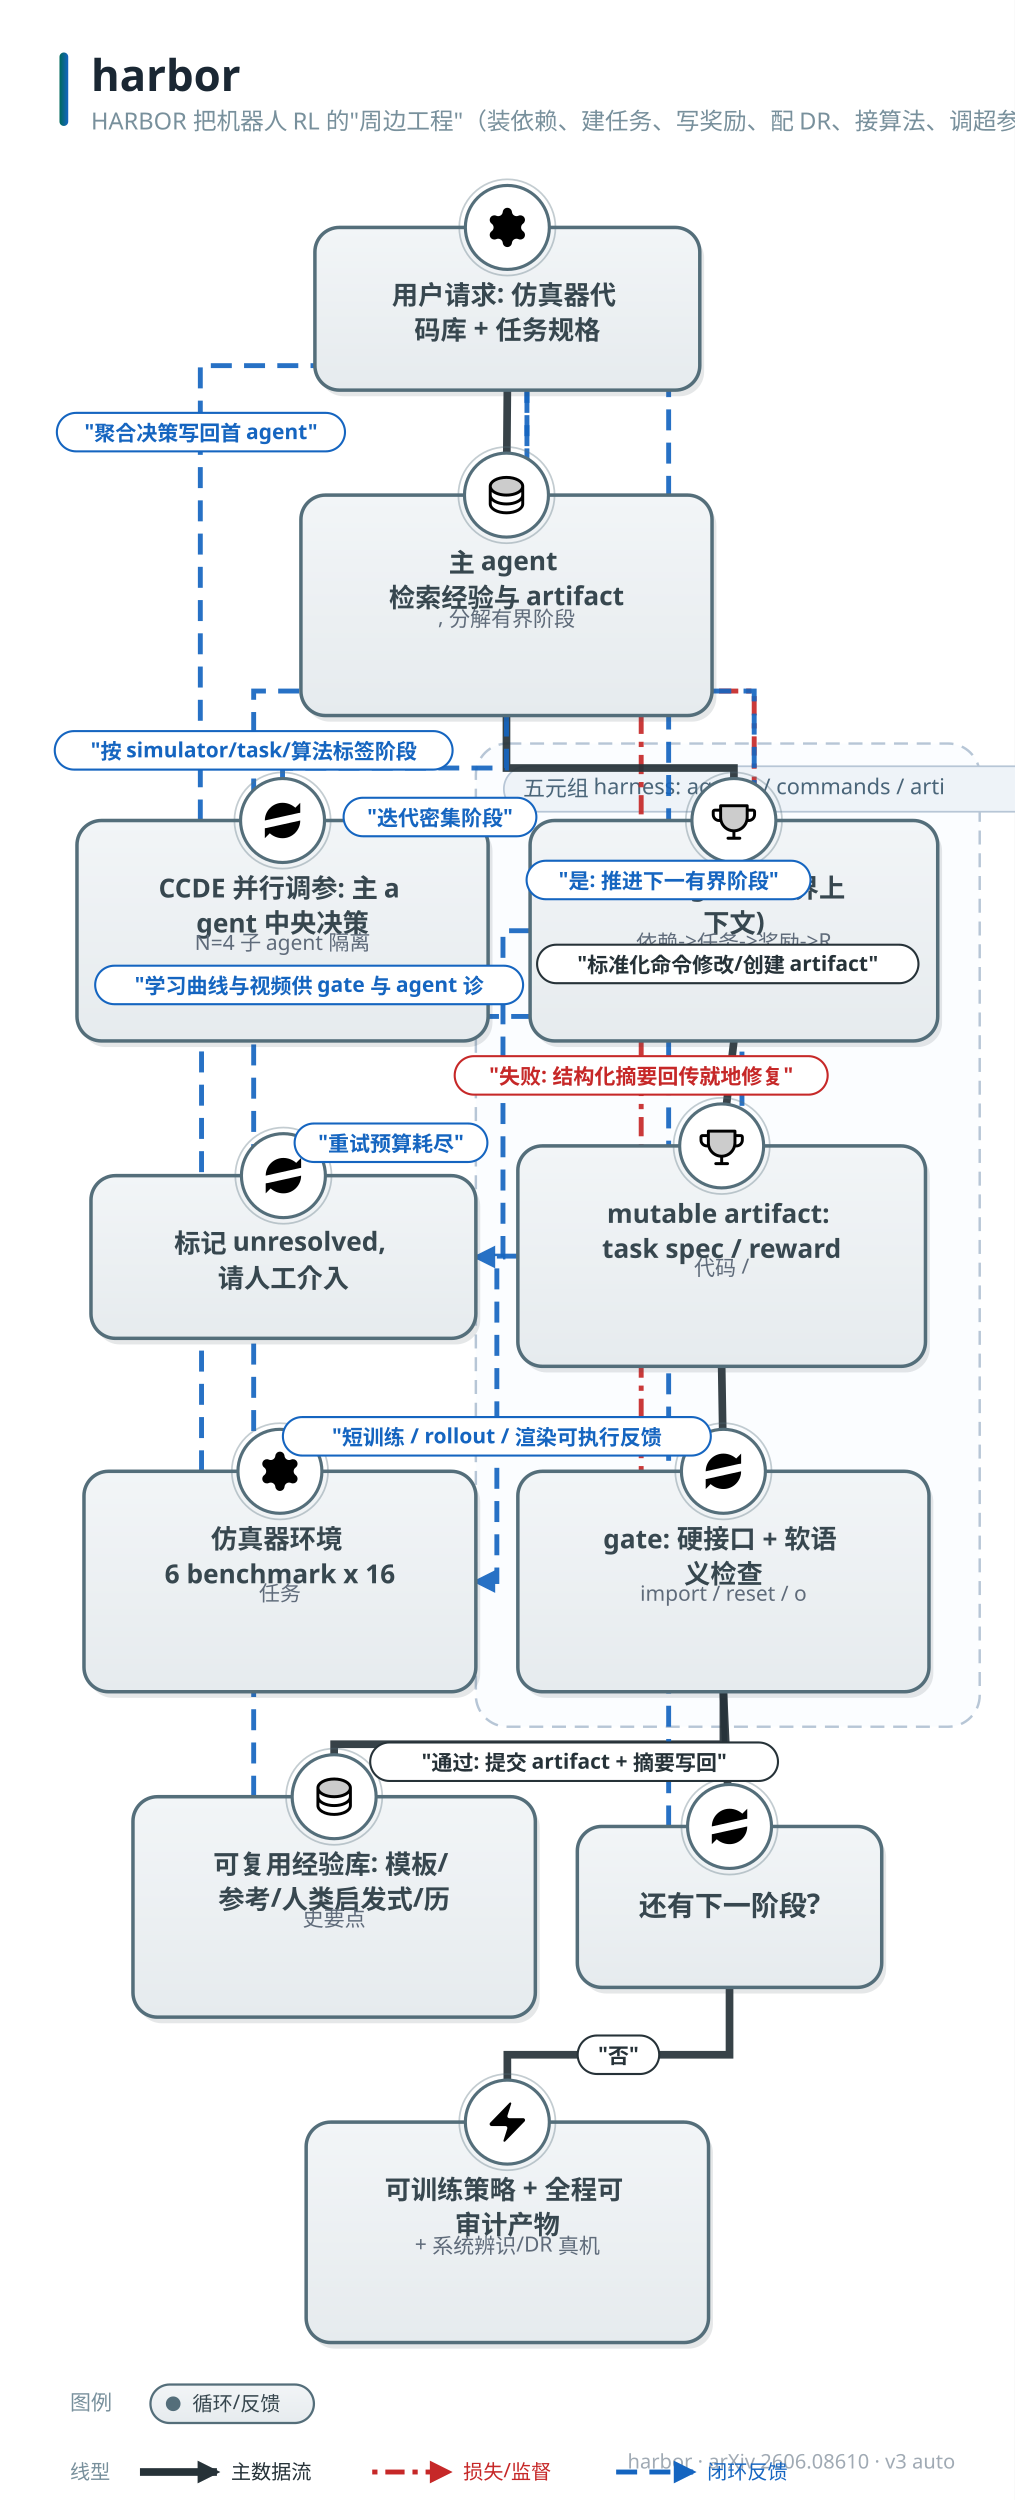
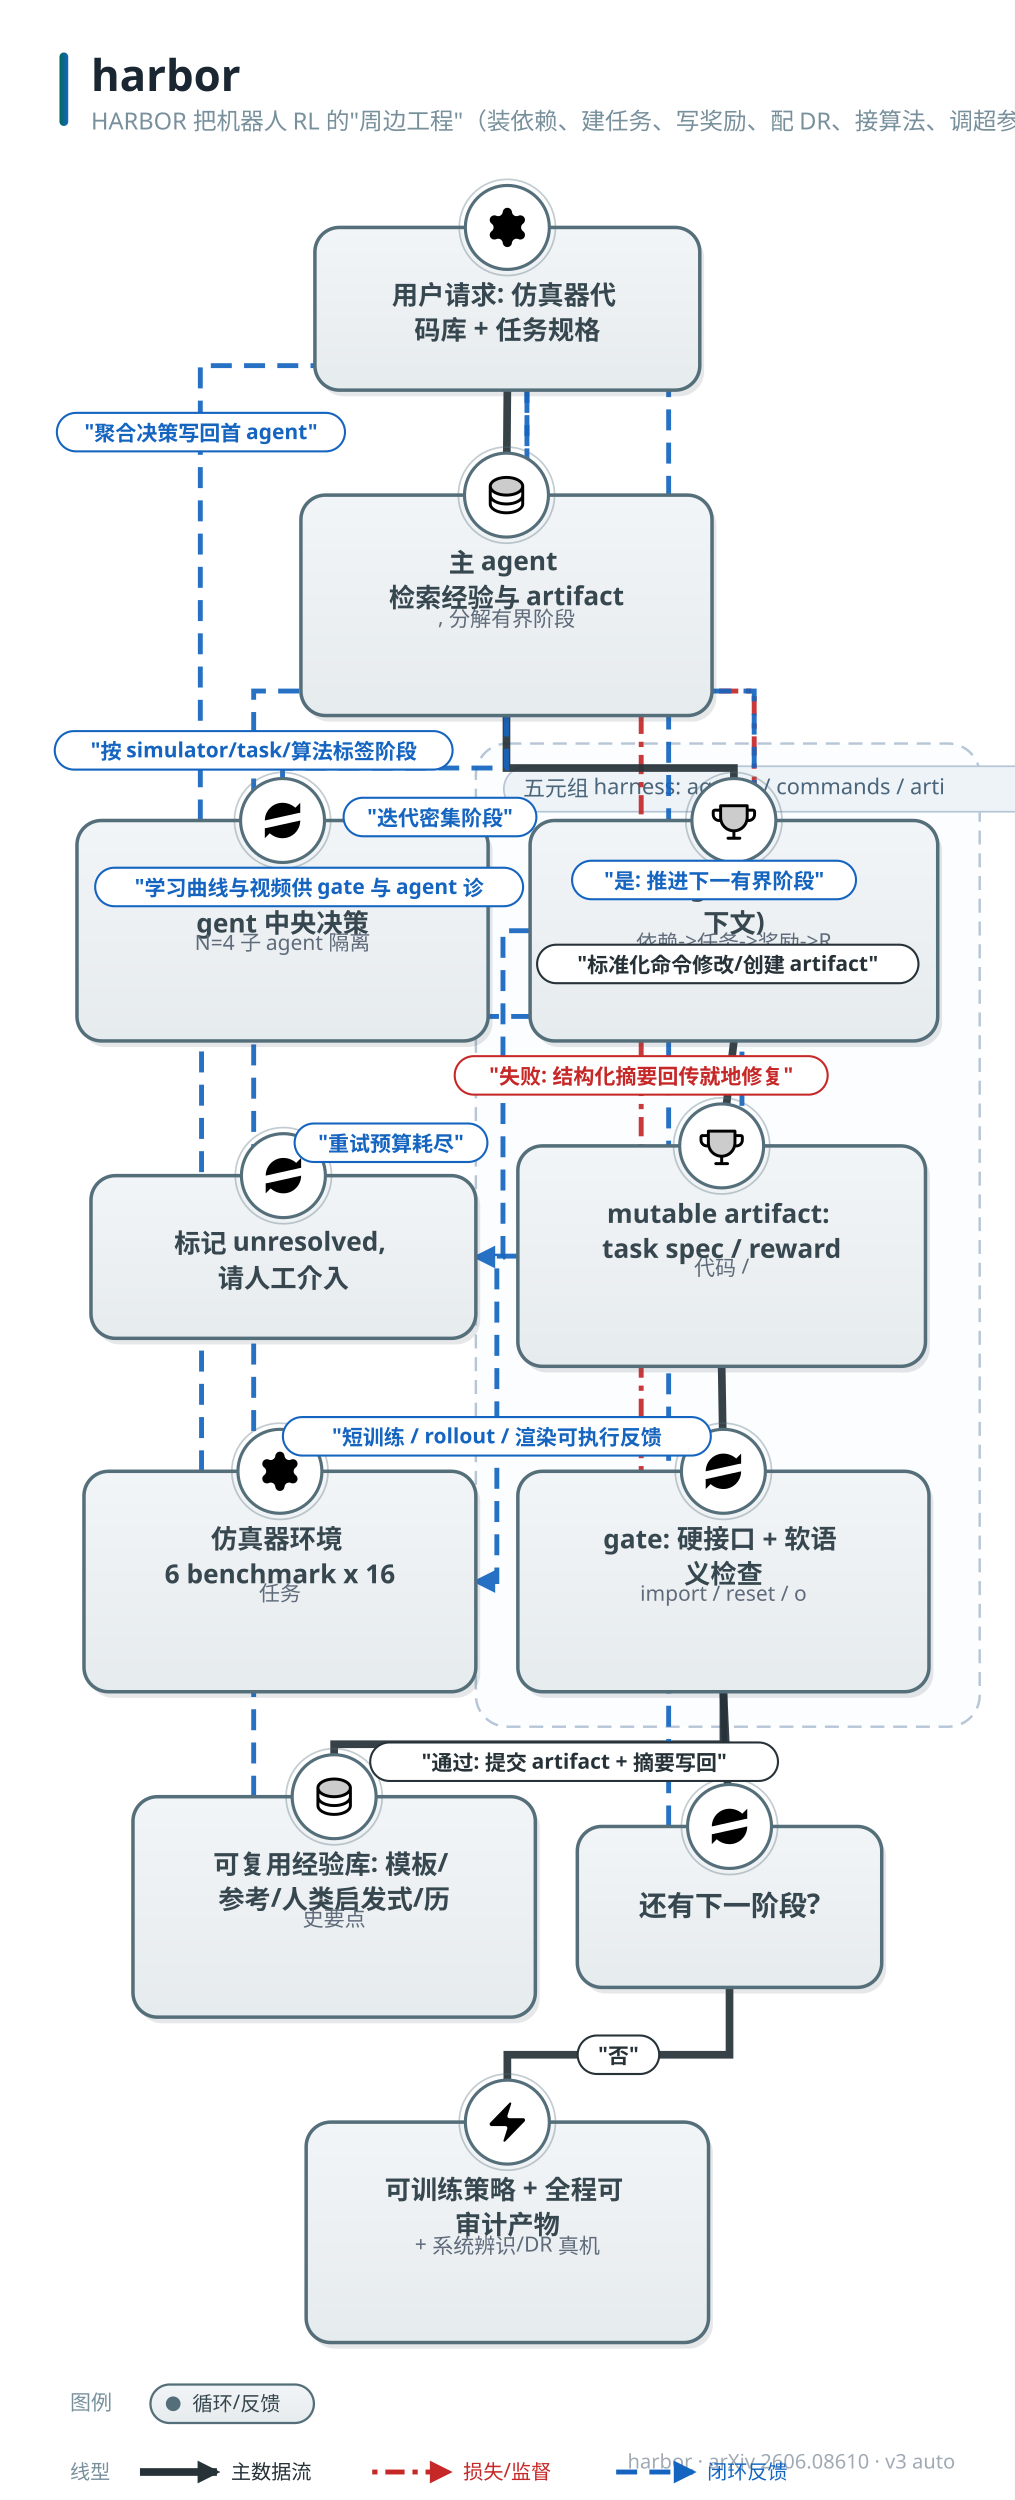
<svg xmlns="http://www.w3.org/2000/svg" width="580" height="1429" viewBox="0 0 580 1429" font-family="'PingFang SC','Hiragino Sans GB','Microsoft YaHei','Segoe UI',sans-serif">
  <style>text{font-family:'PingFang SC','Hiragino Sans GB','Microsoft YaHei','Segoe UI',sans-serif;} .lbl{font-weight:700;}</style>
  <defs>
    <linearGradient id="g-data" x1="0" y1="0" x2="0" y2="1">
      <stop offset="0" stop-color="#f1f9f1" />
      <stop offset="1" stop-color="#e2f0e2" />
    </linearGradient>
    <linearGradient id="g-frozen" x1="0" y1="0" x2="0" y2="1">
      <stop offset="0" stop-color="#f0f7fe" />
      <stop offset="1" stop-color="#dcecfb" />
    </linearGradient>
    <linearGradient id="g-train" x1="0" y1="0" x2="0" y2="1">
      <stop offset="0" stop-color="#fff6e8" />
      <stop offset="1" stop-color="#ffedd4" />
    </linearGradient>
    <linearGradient id="g-loss" x1="0" y1="0" x2="0" y2="1">
      <stop offset="0" stop-color="#fdf0f1" />
      <stop offset="1" stop-color="#f9e0e2" />
    </linearGradient>
    <linearGradient id="g-act" x1="0" y1="0" x2="0" y2="1">
      <stop offset="0" stop-color="#f8f1fb" />
      <stop offset="1" stop-color="#f0e4f7" />
    </linearGradient>
    <linearGradient id="g-loop" x1="0" y1="0" x2="0" y2="1">
      <stop offset="0" stop-color="#f2f5f7" />
      <stop offset="1" stop-color="#e6ebee" />
    </linearGradient>
    <linearGradient id="g-env" x1="0" y1="0" x2="0" y2="1">
      <stop offset="0" stop-color="#eef8f6" />
      <stop offset="1" stop-color="#dcf0ec" />
    </linearGradient>
    <linearGradient id="g-mem" x1="0" y1="0" x2="0" y2="1">
      <stop offset="0" stop-color="#fffef0" />
      <stop offset="1" stop-color="#fdf6d8" />
    </linearGradient>
    <linearGradient id="g-reward" x1="0" y1="0" x2="0" y2="1">
      <stop offset="0" stop-color="#fdf2f7" />
      <stop offset="1" stop-color="#f9e2ed" />
    </linearGradient>
    <linearGradient id="g-key" x1="0" y1="0" x2="0" y2="1">
      <stop offset="0" stop-color="#fffaf0" />
      <stop offset="1" stop-color="#fff1d6" />
    </linearGradient>
    <linearGradient id="g-title" x1="0" y1="0" x2="1" y2="0">
      <stop offset="0" stop-color="#00695c" />
      <stop offset="1" stop-color="#1565c0" />
    </linearGradient>
    <marker id="arr-main" viewBox="0 0 10 10" refX="8.5" refY="5" markerWidth="13" markerHeight="13" markerUnits="userSpaceOnUse" orient="auto-start-reverse">
      <path d="M0 0 L10 5 L0 10 z" fill="#546e7a" />
    </marker>
    <marker id="arr-thick" viewBox="0 0 10 10" refX="8.5" refY="5" markerWidth="13" markerHeight="13" markerUnits="userSpaceOnUse" orient="auto-start-reverse">
      <path d="M0 0 L10 5 L0 10 z" fill="#263238" />
    </marker>
    <marker id="arr-thin" viewBox="0 0 10 10" refX="8.5" refY="5" markerWidth="13" markerHeight="13" markerUnits="userSpaceOnUse" orient="auto-start-reverse">
      <path d="M0 0 L10 5 L0 10 z" fill="#9fb0bb" />
    </marker>
    <marker id="arr-fb" viewBox="0 0 10 10" refX="8.5" refY="5" markerWidth="13" markerHeight="13" markerUnits="userSpaceOnUse" orient="auto-start-reverse">
      <path d="M0 0 L10 5 L0 10 z" fill="#1565c0" />
    </marker>
    <marker id="arr-loss" viewBox="0 0 10 10" refX="8.5" refY="5" markerWidth="13" markerHeight="13" markerUnits="userSpaceOnUse" orient="auto-start-reverse">
      <path d="M0 0 L10 5 L0 10 z" fill="#c62828" />
    </marker>
  </defs>
  <rect width="580" height="1429" fill="#ffffff" />
  <rect x="34" y="30" width="5" height="42" rx="2.5" fill="url(#g-title)" />
  <text x="52" y="52" font-size="25" font-weight="800" fill="#1a2733">harbor</text>
  <text x="52" y="74" font-size="13.5" fill="#78909c">HARBOR 把机器人 RL 的"周边工程"（装依赖、建任务、写奖励、配 DR、接算法、调超参）整体当作一个 harness engineering 问题：主 agent 把自</text>
  <text x="546" y="1411" font-size="11.5" fill="#a0aab4" text-anchor="end">harbor · arXiv 2606.08610 · v3 auto</text>
  <rect x="272" y="425" width="288" height="562" rx="18" fill="#fbfdff" stroke="#b7c6d6" stroke-width="1.4" stroke-dasharray="8 5" />
  <rect x="288" y="438" width="310.25" height="26" rx="13" fill="#eef3f8" stroke="#b7c6d6" />
  <text x="299" y="455" font-size="12.5" fill="#4a6579">五元组 harness: agents / commands / arti</text>
  <path d="M 419.5 595.0 L 412.5 655.0" fill="none" stroke="#263238" stroke-width="4.4" marker-end="url(#arr-thick)" opacity="0.92" />
  <path d="M 412.5 781.0 L 413.5 841.0" fill="none" stroke="#263238" stroke-width="4.4" marker-end="url(#arr-thick)" opacity="0.92" />
  <path d="M 366.5 841.0 L 366.5 395.0 L 431.1 395.0 L 431.1 469.0" fill="none" stroke="#c62828" stroke-width="2.8" stroke-dasharray="3 4.5 11 4.5" marker-end="url(#arr-loss)" opacity="0.92" />
  <path d="M 290.0 223.0 L 289.5 283.0" fill="none" stroke="#263238" stroke-width="4.4" marker-end="url(#arr-thick)" opacity="0.92" />
  <path d="M 289.5 409.0 L 289.5 439.0 L 419.5 439.0 L 419.5 469.0" fill="none" stroke="#263238" stroke-width="4.4" marker-end="url(#arr-thick)" opacity="0.92" />
  <path d="M 145.0 1027.0 L 145.0 395.0 L 431.1 395.0 L 431.1 469.0" fill="none" stroke="#1565c0" stroke-width="2.8" stroke-dasharray="12 7" marker-end="url(#arr-fb)" opacity="0.92" />
  <path d="M 413.5 967.0 L 413.5 997.0 L 191.0 997.0 L 191.0 1027.0" fill="none" stroke="#263238" stroke-width="4.4" marker-end="url(#arr-thick)" opacity="0.92" />
  <path d="M 296.0 718.0 L 284.0 718.0 L 284.0 904.0 L 272.0 904.0" fill="none" stroke="#1565c0" stroke-width="2.8" stroke-dasharray="12 7" marker-end="url(#arr-fb)" opacity="0.92" />
  <path d="M 115.2 841.0 L 115.2 581.0 L 424.1 581.0 L 424.1 655.0" fill="none" stroke="#1565c0" stroke-width="2.8" stroke-dasharray="12 7" marker-end="url(#arr-fb)" opacity="0.92" />
  <path d="M 303.0 532.0 L 287.5 532.0 L 287.5 718.5 L 272.0 718.5" fill="none" stroke="#1565c0" stroke-width="2.8" stroke-dasharray="12 7" marker-end="url(#arr-fb)" opacity="0.92" />
  <path d="M 289.5 409.0 L 289.5 439.0 L 161.5 439.0 L 161.5 469.0" fill="none" stroke="#1565c0" stroke-width="2.8" stroke-dasharray="12 7" marker-end="url(#arr-fb)" opacity="0.92" />
  <path d="M 114.5 469.0 L 114.5 209.0 L 301.2 209.0 L 301.2 283.0" fill="none" stroke="#1565c0" stroke-width="2.8" stroke-dasharray="12 7" marker-end="url(#arr-fb)" opacity="0.92" />
  <path d="M 413.5 967.0 L 417.0 1044.0" fill="none" stroke="#263238" stroke-width="4.4" marker-end="url(#arr-thick)" opacity="0.92" />
  <path d="M 382.2 1044.0 L 382.2 209.0 L 301.2 209.0 L 301.2 283.0" fill="none" stroke="#1565c0" stroke-width="2.8" stroke-dasharray="12 7" marker-end="url(#arr-fb)" opacity="0.92" />
  <path d="M 417.0 1136.0 L 417.0 1174.5 L 290.0 1174.5 L 290.0 1213.0" fill="none" stroke="#263238" stroke-width="4.4" marker-end="url(#arr-thick)" opacity="0.92" />
  <rect x="182.5" y="133.5" width="220" height="93" rx="14" fill="#37474f" opacity="0.13" />
  <rect x="180" y="130" width="220" height="93" rx="14" fill="url(#g-loop)" stroke="#546e7a" stroke-width="2.0" />
  <circle cx="290.0" cy="130" r="24" fill="#ffffff" stroke="#546e7a" stroke-width="1.8" />
  <circle cx="290.0" cy="130" r="27.5" fill="none" stroke="#546e7a" stroke-width="1" opacity="0.35" />
  <g transform="translate(276.5,116.5) scale(1.125)">
    <path d="M9.671 4.136a2.34 2.34 0 0 1 4.659 0 2.34 2.34 0 0 0 3.319 1.915 2.34 2.34 0 0 1 2.33 4.033 2.34 2.34 0 0 0 0 3.831 2.34 2.34 0 0 1-2.33 4.033 2.34 2.34 0 0 0-3.319 1.915 2.34 2.34 0 0 1-4.659 0 2.34 2.34 0 0 0-3.32-1.915 2.34 2.34 0 0 1-2.33-4.033 2.34 2.34 0 0 0 0-3.831A2.34 2.34 0 0 1 6.35 6.051a2.34 2.34 0 0 0 3.319-1.915" />
    <circle cx="12" cy="12" r="3" />
  </g>
  <text x="290.0" y="174" font-size="15" class="lbl" fill="#37474f" text-anchor="middle">
    <tspan x="290.0" dy="0">用户请求: 仿真器代</tspan>
    <tspan x="290.0" dy="20">码库 + 任务规格</tspan>
  </text>
  <rect x="174.5" y="286.5" width="235" height="126" rx="14" fill="#37474f" opacity="0.13" />
  <rect x="172" y="283" width="235" height="126" rx="14" fill="url(#g-loop)" stroke="#546e7a" stroke-width="2.0" />
  <circle cx="289.5" cy="283" r="24" fill="#ffffff" stroke="#546e7a" stroke-width="1.8" />
  <circle cx="289.5" cy="283" r="27.5" fill="none" stroke="#546e7a" stroke-width="1" opacity="0.35" />
  <g transform="translate(276.0,269.5) scale(0.1055)">
    <path d="M216,80c0,26.51-39.4,48-88,48S40,106.51,40,80s39.4-48,88-48S216,53.49,216,80Z" opacity="0.2" />
    <path d="M128,24C74.17,24,32,48.6,32,80v96c0,31.4,42.17,56,96,56s96-24.6,96-56V80C224,48.6,181.83,24,128,24Zm80,104c0,9.62-7.88,19.43-21.61,26.92C170.93,163.35,150.19,168,128,168s-42.93-4.65-58.39-13.08C55.88,147.43,48,137.62,48,128V111.36c17.06,15,46.23,24.64,80,24.64s62.94-9.68,80-24.64ZM69.61,53.08C85.07,44.65,105.81,40,128,40s42.93,4.65,58.39,13.08C200.12,60.57,208,70.38,208,80s-7.88,19.43-21.61,26.92C170.93,115.35,150.19,120,128,120s-42.93-4.65-58.39-13.08C55.88,99.43,48,89.62,48,80S55.88,60.57,69.61,53.08ZM186.39,202.92C170.93,211.35,150.19,216,128,216s-42.93-4.65-58.39-13.08C55.88,195.43,48,185.62,48,176V159.36c17.06,15,46.23,24.64,80,24.64s62.94-9.68,80-24.64V176C208,185.62,200.12,195.43,186.39,202.92Z" />
  </g>
  <text x="289.5" y="327" font-size="15" class="lbl" fill="#37474f" text-anchor="middle">
    <tspan x="289.5" dy="0">主 agent</tspan>
    <tspan x="289.5" dy="20">检索经验与 artifact</tspan>
  </text>
  <text x="289.5" y="357" font-size="12" fill="#5f6b7a" text-anchor="middle">, 分解有界阶段</text>
  <rect x="78.5" y="1030.5" width="230" height="126" rx="14" fill="#37474f" opacity="0.13" />
  <rect x="76" y="1027" width="230" height="126" rx="14" fill="url(#g-loop)" stroke="#546e7a" stroke-width="2.0" />
  <circle cx="191.0" cy="1027" r="24" fill="#ffffff" stroke="#546e7a" stroke-width="1.8" />
  <circle cx="191.0" cy="1027" r="27.5" fill="none" stroke="#546e7a" stroke-width="1" opacity="0.35" />
  <g transform="translate(177.5,1013.5) scale(0.1055)">
    <path d="M216,80c0,26.51-39.4,48-88,48S40,106.51,40,80s39.4-48,88-48S216,53.49,216,80Z" opacity="0.2" />
    <path d="M128,24C74.17,24,32,48.6,32,80v96c0,31.4,42.17,56,96,56s96-24.6,96-56V80C224,48.6,181.83,24,128,24Zm80,104c0,9.62-7.88,19.43-21.61,26.92C170.93,163.35,150.19,168,128,168s-42.93-4.65-58.39-13.08C55.88,147.43,48,137.62,48,128V111.36c17.06,15,46.23,24.64,80,24.64s62.94-9.68,80-24.64ZM69.61,53.08C85.07,44.65,105.81,40,128,40s42.93,4.65,58.39,13.08C200.12,60.57,208,70.38,208,80s-7.88,19.43-21.61,26.92C170.93,115.35,150.19,120,128,120s-42.93-4.65-58.39-13.08C55.88,99.43,48,89.62,48,80S55.88,60.57,69.61,53.08ZM186.39,202.92C170.93,211.35,150.19,216,128,216s-42.93-4.65-58.39-13.08C55.88,195.43,48,185.62,48,176V159.36c17.06,15,46.23,24.64,80,24.64s62.94-9.68,80-24.64V176C208,185.62,200.12,195.43,186.39,202.92Z" />
  </g>
  <text x="191.0" y="1071" font-size="15" class="lbl" fill="#37474f" text-anchor="middle">
    <tspan x="191.0" dy="0">可复用经验库: 模板/</tspan>
    <tspan x="191.0" dy="20">参考/人类启发式/历</tspan>
  </text>
  <text x="191.0" y="1101" font-size="12" fill="#5f6b7a" text-anchor="middle">史要点</text>
  <rect x="50.5" y="844.5" width="224" height="126" rx="14" fill="#37474f" opacity="0.13" />
  <rect x="48" y="841" width="224" height="126" rx="14" fill="url(#g-loop)" stroke="#546e7a" stroke-width="2.0" />
  <circle cx="160.0" cy="841" r="24" fill="#ffffff" stroke="#546e7a" stroke-width="1.8" />
  <circle cx="160.0" cy="841" r="27.5" fill="none" stroke="#546e7a" stroke-width="1" opacity="0.35" />
  <g transform="translate(146.5,827.5) scale(1.125)">
    <path d="M9.671 4.136a2.34 2.34 0 0 1 4.659 0 2.34 2.34 0 0 0 3.319 1.915 2.34 2.34 0 0 1 2.33 4.033 2.34 2.34 0 0 0 0 3.831 2.34 2.34 0 0 1-2.33 4.033 2.34 2.34 0 0 0-3.319 1.915 2.34 2.34 0 0 1-4.659 0 2.34 2.34 0 0 0-3.32-1.915 2.34 2.34 0 0 1-2.33-4.033 2.34 2.34 0 0 0 0-3.831A2.34 2.34 0 0 1 6.35 6.051a2.34 2.34 0 0 0 3.319-1.915" />
    <circle cx="12" cy="12" r="3" />
  </g>
  <text x="160.0" y="885" font-size="15" class="lbl" fill="#37474f" text-anchor="middle">
    <tspan x="160.0" dy="0">仿真器环境</tspan>
    <tspan x="160.0" dy="20">6 benchmark x 16 </tspan>
  </text>
  <text x="160.0" y="915" font-size="12" fill="#5f6b7a" text-anchor="middle">任务</text>
  <rect x="46.5" y="472.5" width="235" height="126" rx="14" fill="#37474f" opacity="0.13" />
  <rect x="44" y="469" width="235" height="126" rx="14" fill="url(#g-loop)" stroke="#546e7a" stroke-width="2.0" />
  <circle cx="161.5" cy="469" r="24" fill="#ffffff" stroke="#546e7a" stroke-width="1.8" />
  <circle cx="161.5" cy="469" r="27.5" fill="none" stroke="#546e7a" stroke-width="1" opacity="0.35" />
  <g transform="translate(148.0,455.5) scale(1.125)">
    <path d="M3 12a9 9 0 0 1 9-9 9.75 9.75 0 0 1 6.74 2.74L21 8" />
    <path d="M21 3v5h-5" />
    <path d="M21 12a9 9 0 0 1-9 9 9.75 9.75 0 0 1-6.74-2.74L3 16" />
    <path d="M8 16H3v5" />
  </g>
  <text x="161.5" y="513" font-size="15" class="lbl" fill="#37474f" text-anchor="middle">
    <tspan x="161.5" dy="0">CCDE 并行调参: 主 a</tspan>
    <tspan x="161.5" dy="20">gent 中央决策</tspan>
  </text>
  <text x="161.5" y="543" font-size="12" fill="#5f6b7a" text-anchor="middle">N=4 子 agent 隔离 </text>
  <rect x="54.5" y="675.5" width="220" height="93" rx="14" fill="#37474f" opacity="0.13" />
  <rect x="52" y="672" width="220" height="93" rx="14" fill="url(#g-loop)" stroke="#546e7a" stroke-width="2.0" />
  <circle cx="162.0" cy="672" r="24" fill="#ffffff" stroke="#546e7a" stroke-width="1.8" />
  <circle cx="162.0" cy="672" r="27.5" fill="none" stroke="#546e7a" stroke-width="1" opacity="0.35" />
  <g transform="translate(148.5,658.5) scale(1.125)">
    <path d="M3 12a9 9 0 0 1 9-9 9.75 9.75 0 0 1 6.74 2.74L21 8" />
    <path d="M21 3v5h-5" />
    <path d="M21 12a9 9 0 0 1-9 9 9.75 9.75 0 0 1-6.74-2.74L3 16" />
    <path d="M8 16H3v5" />
  </g>
  <text x="162.0" y="716" font-size="15" class="lbl" fill="#37474f" text-anchor="middle">
    <tspan x="162.0" dy="0">标记 unresolved, </tspan>
    <tspan x="162.0" dy="20">请人工介入</tspan>
  </text>
  <rect x="177.5" y="1216.5" width="230" height="126" rx="14" fill="#37474f" opacity="0.13" />
  <rect x="175" y="1213" width="230" height="126" rx="14" fill="url(#g-loop)" stroke="#546e7a" stroke-width="2.0" />
  <circle cx="290.0" cy="1213" r="24" fill="#ffffff" stroke="#546e7a" stroke-width="1.8" />
  <circle cx="290.0" cy="1213" r="27.5" fill="none" stroke="#546e7a" stroke-width="1" opacity="0.35" />
  <g transform="translate(276.5,1199.5) scale(1.125)">
    <path d="M4 14a1 1 0 0 1-.78-1.63l9.9-10.2a.5.5 0 0 1 .86.46l-1.92 6.02A1 1 0 0 0 13 10h7a1 1 0 0 1 .78 1.63l-9.9 10.2a.5.5 0 0 1-.86-.46l1.92-6.02A1 1 0 0 0 11 14z" />
  </g>
  <text x="290.0" y="1257" font-size="15" class="lbl" fill="#37474f" text-anchor="middle">
    <tspan x="290.0" dy="0">可训练策略 + 全程可</tspan>
    <tspan x="290.0" dy="20">审计产物</tspan>
  </text>
  <text x="290.0" y="1287" font-size="12" fill="#5f6b7a" text-anchor="middle">+ 系统辨识/DR 真机</text>
  <rect x="305.5" y="472.5" width="233" height="126" rx="14" fill="#37474f" opacity="0.13" />
  <rect x="303" y="469" width="233" height="126" rx="14" fill="url(#g-loop)" stroke="#546e7a" stroke-width="2.0" />
  <circle cx="419.5" cy="469" r="24" fill="#ffffff" stroke="#546e7a" stroke-width="1.8" />
  <circle cx="419.5" cy="469" r="27.5" fill="none" stroke="#546e7a" stroke-width="1" opacity="0.35" />
  <g transform="translate(406.0,455.5) scale(0.1055)">
    <path d="M200,48v63.1c0,39.7-31.75,72.6-71.45,72.9A72,72,0,0,1,56,112V48Z" opacity="0.2" />
    <path d="M232,64H208V48a8,8,0,0,0-8-8H56a8,8,0,0,0-8,8V64H24A16,16,0,0,0,8,80V96a40,40,0,0,0,40,40h3.65A80.13,80.13,0,0,0,120,191.61V216H96a8,8,0,0,0,0,16h64a8,8,0,0,0,0-16H136V191.58c31.94-3.23,58.44-25.64,68.08-55.58H208a40,40,0,0,0,40-40V80A16,16,0,0,0,232,64ZM48,120A24,24,0,0,1,24,96V80H48v32q0,4,.39,8Zm144-8.9c0,35.52-29,64.64-64,64.9a64,64,0,0,1-64-64V56H192ZM232,96a24,24,0,0,1-24,24h-.5a81.81,81.81,0,0,0,.5-8.9V80h24Z" />
  </g>
  <text x="419.5" y="513" font-size="15" class="lbl" fill="#37474f" text-anchor="middle">
    <tspan x="419.5" dy="0">阶段 agent (有界上</tspan>
    <tspan x="419.5" dy="20">下文)</tspan>
  </text>
  <text x="419.5" y="543" font-size="12" fill="#5f6b7a" text-anchor="middle">依赖-&gt;任务-&gt;奖励-&gt;R</text>
  <rect x="298.5" y="658.5" width="233" height="126" rx="14" fill="#37474f" opacity="0.13" />
  <rect x="296" y="655" width="233" height="126" rx="14" fill="url(#g-loop)" stroke="#546e7a" stroke-width="2.0" />
  <circle cx="412.5" cy="655" r="24" fill="#ffffff" stroke="#546e7a" stroke-width="1.8" />
  <circle cx="412.5" cy="655" r="27.5" fill="none" stroke="#546e7a" stroke-width="1" opacity="0.35" />
  <g transform="translate(399.0,641.5) scale(0.1055)">
    <path d="M200,48v63.1c0,39.7-31.75,72.6-71.45,72.9A72,72,0,0,1,56,112V48Z" opacity="0.2" />
    <path d="M232,64H208V48a8,8,0,0,0-8-8H56a8,8,0,0,0-8,8V64H24A16,16,0,0,0,8,80V96a40,40,0,0,0,40,40h3.65A80.13,80.13,0,0,0,120,191.61V216H96a8,8,0,0,0,0,16h64a8,8,0,0,0,0-16H136V191.58c31.94-3.23,58.44-25.64,68.08-55.58H208a40,40,0,0,0,40-40V80A16,16,0,0,0,232,64ZM48,120A24,24,0,0,1,24,96V80H48v32q0,4,.39,8Zm144-8.9c0,35.52-29,64.64-64,64.9a64,64,0,0,1-64-64V56H192ZM232,96a24,24,0,0,1-24,24h-.5a81.81,81.81,0,0,0,.5-8.9V80h24Z" />
  </g>
  <text x="412.5" y="699" font-size="15" class="lbl" fill="#37474f" text-anchor="middle">
    <tspan x="412.5" dy="0">mutable artifact: </tspan>
    <tspan x="412.5" dy="20">task spec / reward</tspan>
  </text>
  <text x="412.5" y="729" font-size="12" fill="#5f6b7a" text-anchor="middle"> 代码 /</text>
  <rect x="298.5" y="844.5" width="235" height="126" rx="14" fill="#37474f" opacity="0.13" />
  <rect x="296" y="841" width="235" height="126" rx="14" fill="url(#g-loop)" stroke="#546e7a" stroke-width="2.0" />
  <circle cx="413.5" cy="841" r="24" fill="#ffffff" stroke="#546e7a" stroke-width="1.8" />
  <circle cx="413.5" cy="841" r="27.5" fill="none" stroke="#546e7a" stroke-width="1" opacity="0.35" />
  <g transform="translate(400.0,827.5) scale(1.125)">
    <path d="M3 12a9 9 0 0 1 9-9 9.75 9.75 0 0 1 6.74 2.74L21 8" />
    <path d="M21 3v5h-5" />
    <path d="M21 12a9 9 0 0 1-9 9 9.75 9.75 0 0 1-6.74-2.74L3 16" />
    <path d="M8 16H3v5" />
  </g>
  <text x="413.5" y="885" font-size="15" class="lbl" fill="#37474f" text-anchor="middle">
    <tspan x="413.5" dy="0">gate: 硬接口 + 软语</tspan>
    <tspan x="413.5" dy="20">义检查</tspan>
  </text>
  <text x="413.5" y="915" font-size="12" fill="#5f6b7a" text-anchor="middle">import / reset / o</text>
  <rect x="332.5" y="1047.5" width="174" height="92" rx="14" fill="#37474f" opacity="0.13" />
  <rect x="330" y="1044" width="174" height="92" rx="14" fill="url(#g-loop)" stroke="#546e7a" stroke-width="2.0" />
  <circle cx="417.0" cy="1044" r="24" fill="#ffffff" stroke="#546e7a" stroke-width="1.8" />
  <circle cx="417.0" cy="1044" r="27.5" fill="none" stroke="#546e7a" stroke-width="1" opacity="0.35" />
  <g transform="translate(403.5,1030.5) scale(1.125)">
    <path d="M3 12a9 9 0 0 1 9-9 9.75 9.75 0 0 1 6.74 2.74L21 8" />
    <path d="M21 3v5h-5" />
    <path d="M21 12a9 9 0 0 1-9 9 9.75 9.75 0 0 1-6.74-2.74L3 16" />
    <path d="M8 16H3v5" />
  </g>
  <text x="417.0" y="1095" font-size="16" class="lbl" fill="#37474f" text-anchor="middle">还有下一阶段?</text>
  <g transform="translate(416.0,551.0)">
    <rect x="-109.0" y="-11" width="218.0" height="22" rx="11" fill="#ffffff" stroke="#263238" stroke-width="1.2" />
    <text y="4" font-size="12" fill="#263238" font-weight="600" text-anchor="middle">"标准化命令修改/创建 artifact"</text>
  </g>
  <g transform="translate(366.5,614.7)">
    <rect x="-106.6" y="-11" width="213.2" height="22" rx="11" fill="#ffffff" stroke="#c62828" stroke-width="1.2" />
    <text y="4" font-size="12" fill="#c62828" font-weight="600" text-anchor="middle">"失败: 结构化摘要回传就地修复"</text>
  </g>
  <g transform="translate(145.0,428.9)">
    <rect x="-113.7" y="-11" width="227.4" height="22" rx="11" fill="#ffffff" stroke="#1565c0" stroke-width="1.2" />
    <text y="4" font-size="12" fill="#1565c0" font-weight="600" text-anchor="middle">"按 simulator/task/算法标签阶段</text>
  </g>
  <g transform="translate(328.2,1007.0)">
    <rect x="-116.6" y="-11" width="233.1" height="22" rx="11" fill="#ffffff" stroke="#263238" stroke-width="1.2" />
    <text y="4" font-size="12" fill="#263238" font-weight="600" text-anchor="middle">"通过: 提交 artifact + 摘要写回"</text>
  </g>
  <g transform="translate(284.0,821.0)">
    <rect x="-122.3" y="-11" width="244.6" height="22" rx="11" fill="#ffffff" stroke="#1565c0" stroke-width="1.2" />
    <text y="4" font-size="12" fill="#1565c0" font-weight="600" text-anchor="middle">"短训练 / rollout / 渲染可执行反馈</text>
  </g>
-   <g transform="translate(176.7,563.0)">
+   <g transform="translate(176.7,507.0)">
    <rect x="-122.3" y="-11" width="244.6" height="22" rx="11" fill="#ffffff" stroke="#1565c0" stroke-width="1.2" />
    <text y="4" font-size="12" fill="#1565c0" font-weight="600" text-anchor="middle">"学习曲线与视频供 gate 与 agent 诊</text>
  </g>
  <g transform="translate(223.5,653.2)">
    <rect x="-55.1" y="-11" width="110.2" height="22" rx="11" fill="#ffffff" stroke="#1565c0" stroke-width="1.2" />
    <text y="4" font-size="12" fill="#1565c0" font-weight="600" text-anchor="middle">"重试预算耗尽"</text>
  </g>
  <g transform="translate(251.5,467.0)">
    <rect x="-55.1" y="-11" width="110.2" height="22" rx="11" fill="#ffffff" stroke="#1565c0" stroke-width="1.2" />
    <text y="4" font-size="12" fill="#1565c0" font-weight="600" text-anchor="middle">"迭代密集阶段"</text>
  </g>
  <g transform="translate(114.9,247.0)">
    <rect x="-82.4" y="-11" width="164.7" height="22" rx="11" fill="#ffffff" stroke="#1565c0" stroke-width="1.2" />
    <text y="4" font-size="12" fill="#1565c0" font-weight="600" text-anchor="middle">"聚合决策写回首 agent"</text>
  </g>
-   <g transform="translate(382.2,503.0)">
+   <g transform="translate(408.2,503.0)">
    <rect x="-81.2" y="-11" width="162.3" height="22" rx="11" fill="#ffffff" stroke="#1565c0" stroke-width="1.2" />
    <text y="4" font-size="12" fill="#1565c0" font-weight="600" text-anchor="middle">"是: 推进下一有界阶段"</text>
  </g>
  <g transform="translate(353.5,1174.5)">
    <rect x="-23.3" y="-11" width="46.6" height="22" rx="11" fill="#ffffff" stroke="#263238" stroke-width="1.2" />
    <text y="4" font-size="12" fill="#263238" font-weight="600" text-anchor="middle">"否"</text>
  </g>
  <text x="40" y="1377.5" font-size="12" fill="#78909c">图例</text>
  <g>
    <rect x="86" y="1363" width="93.43" height="22" rx="11" fill="url(#g-loop)" stroke="#546e7a" stroke-width="1.3" />
    <circle cx="99" cy="1374" r="4.2" fill="#546e7a" />
    <text x="110" y="1378" font-size="11.5" fill="#37474f">循环/反馈</text>
  </g>
  <text x="40" y="1417" font-size="11.5" fill="#78909c">线型</text>
  <g>
    <path d="M 80 1413 h 44" stroke="#263238" stroke-width="4.4" marker-end="url(#arr-thick)" />
    <text x="132" y="1417" font-size="11.5" fill="#263238">主数据流</text>
  </g>
  <g>
    <path d="M 212.76 1413 h 44" stroke="#c62828" stroke-width="2.8" stroke-dasharray="3 4.5 11 4.5" marker-end="url(#arr-loss)" />
    <text x="264.76" y="1417" font-size="11.5" fill="#c62828">损失/监督</text>
  </g>
  <g>
    <path d="M 352.19 1413 h 44" stroke="#1565c0" stroke-width="2.8" stroke-dasharray="12 7" marker-end="url(#arr-fb)" />
    <text x="404.19" y="1417" font-size="11.5" fill="#1565c0">闭环反馈</text>
  </g>
</svg>
